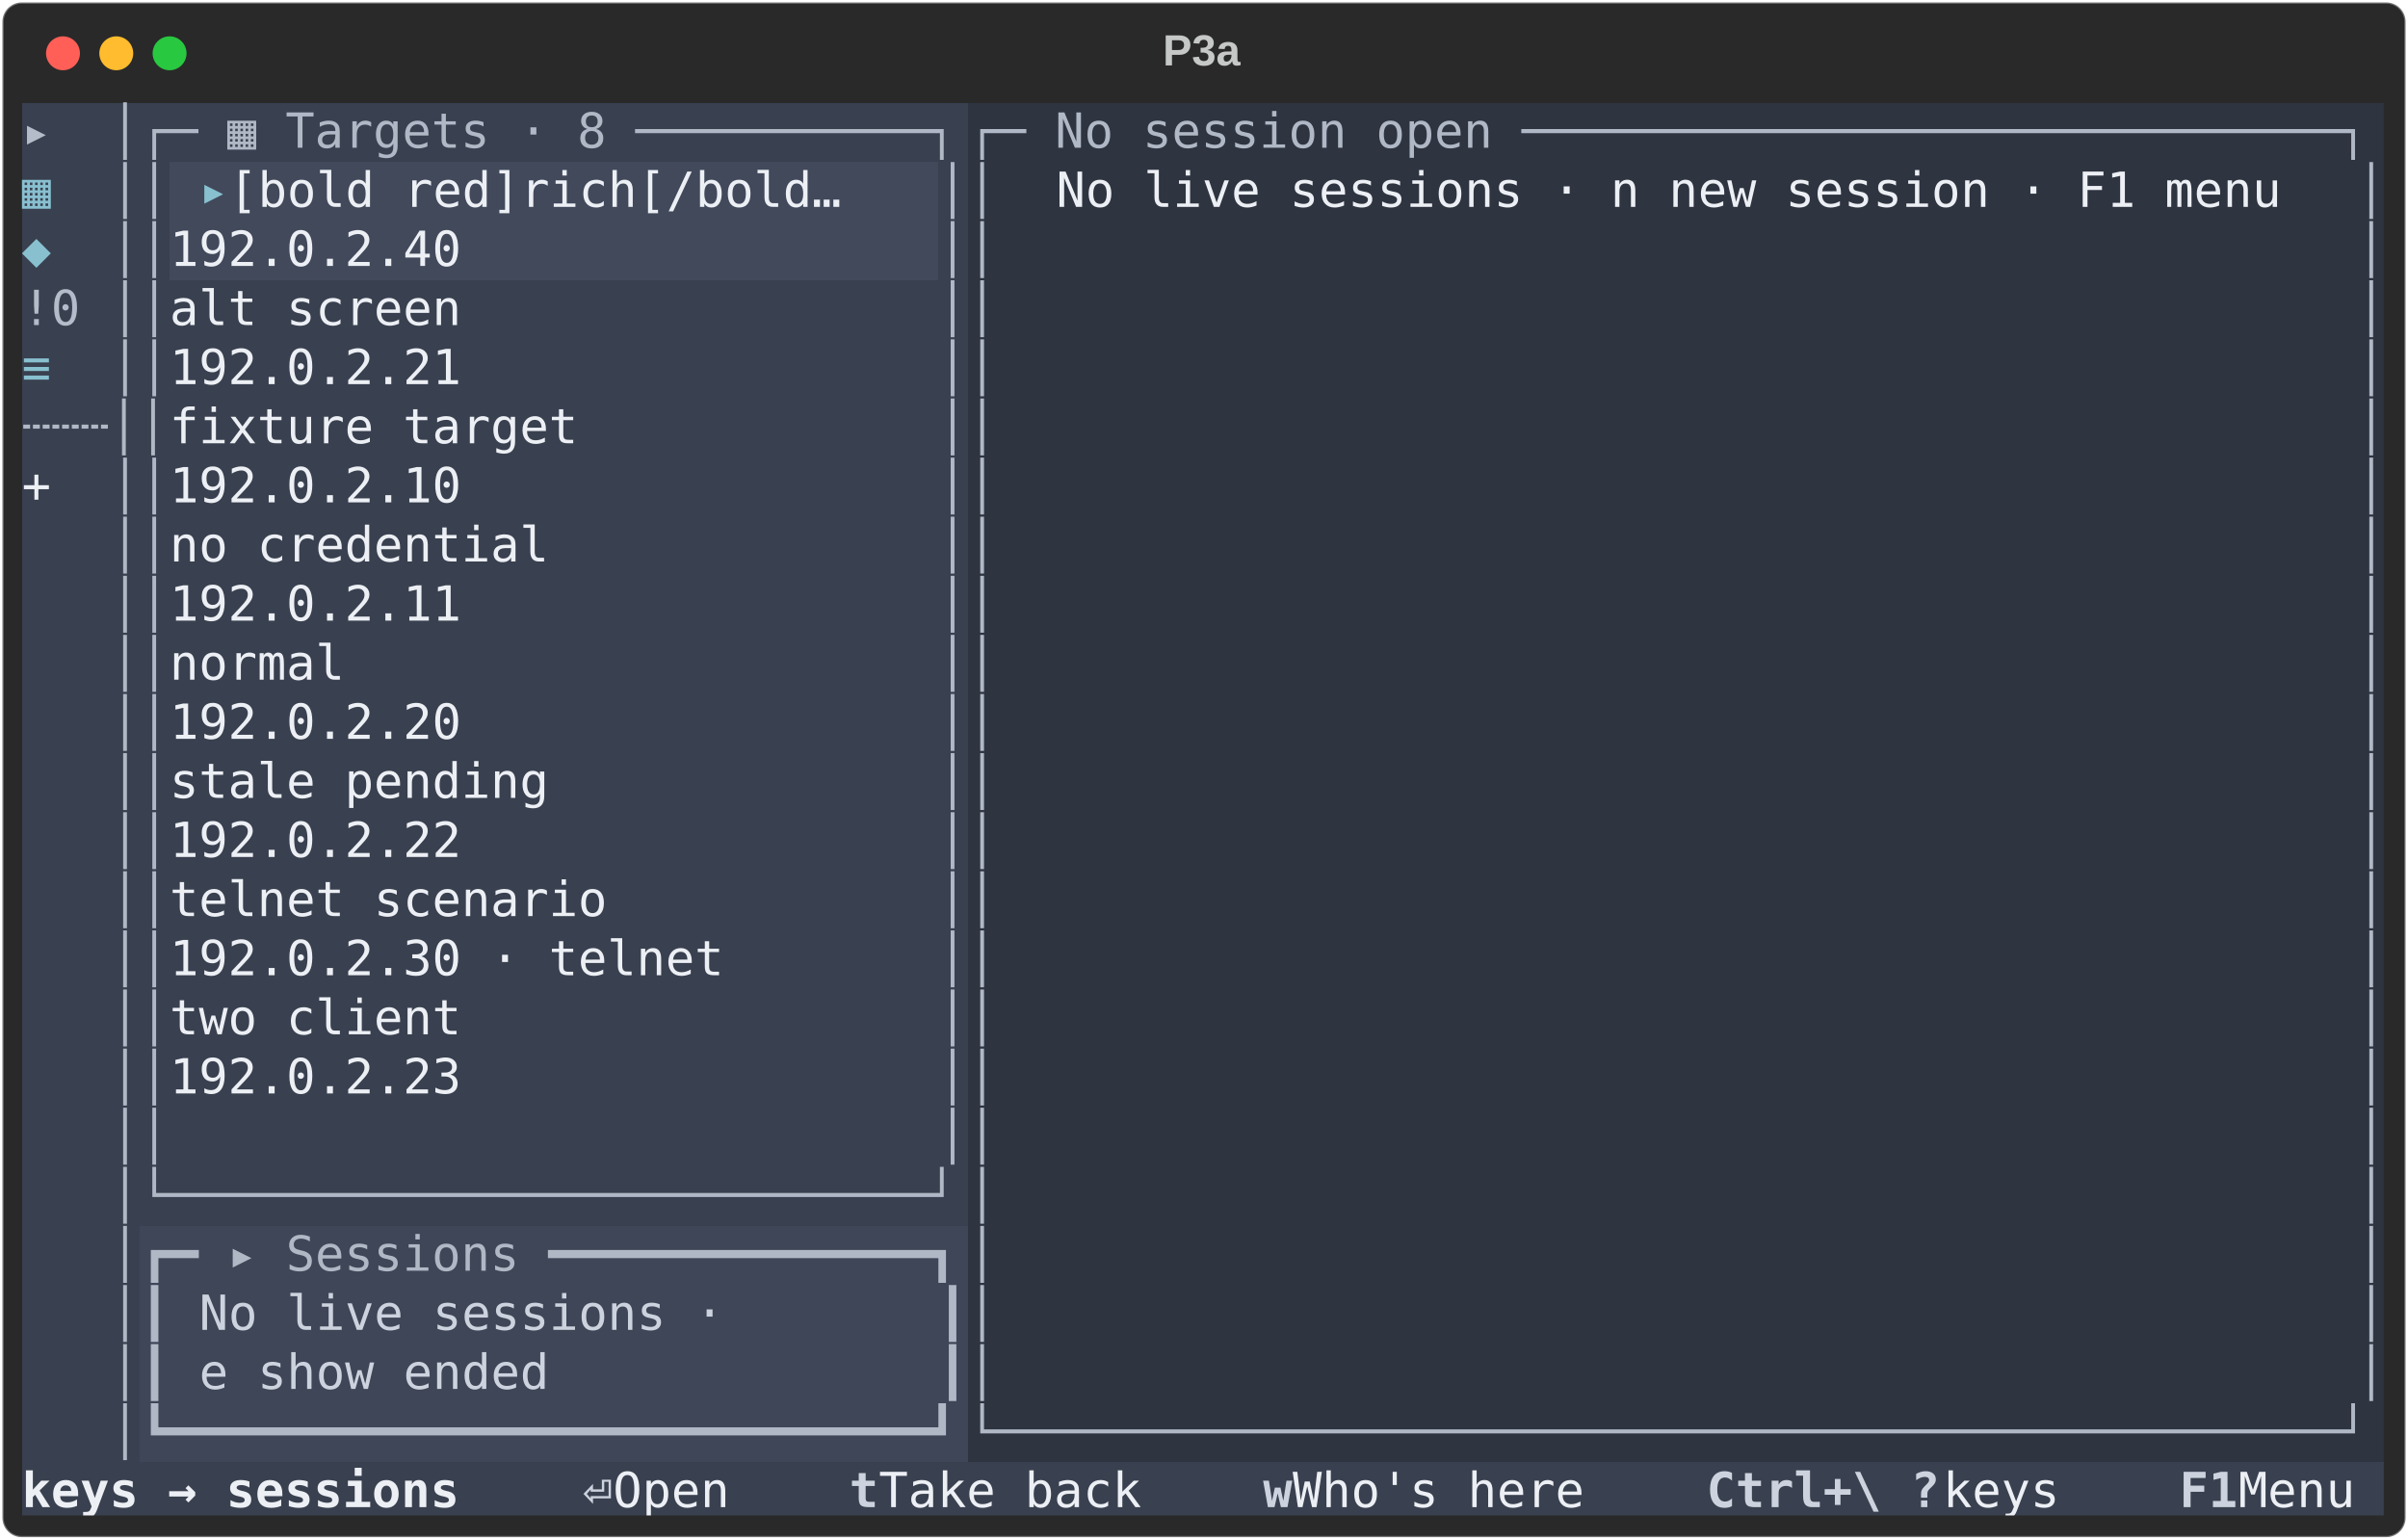
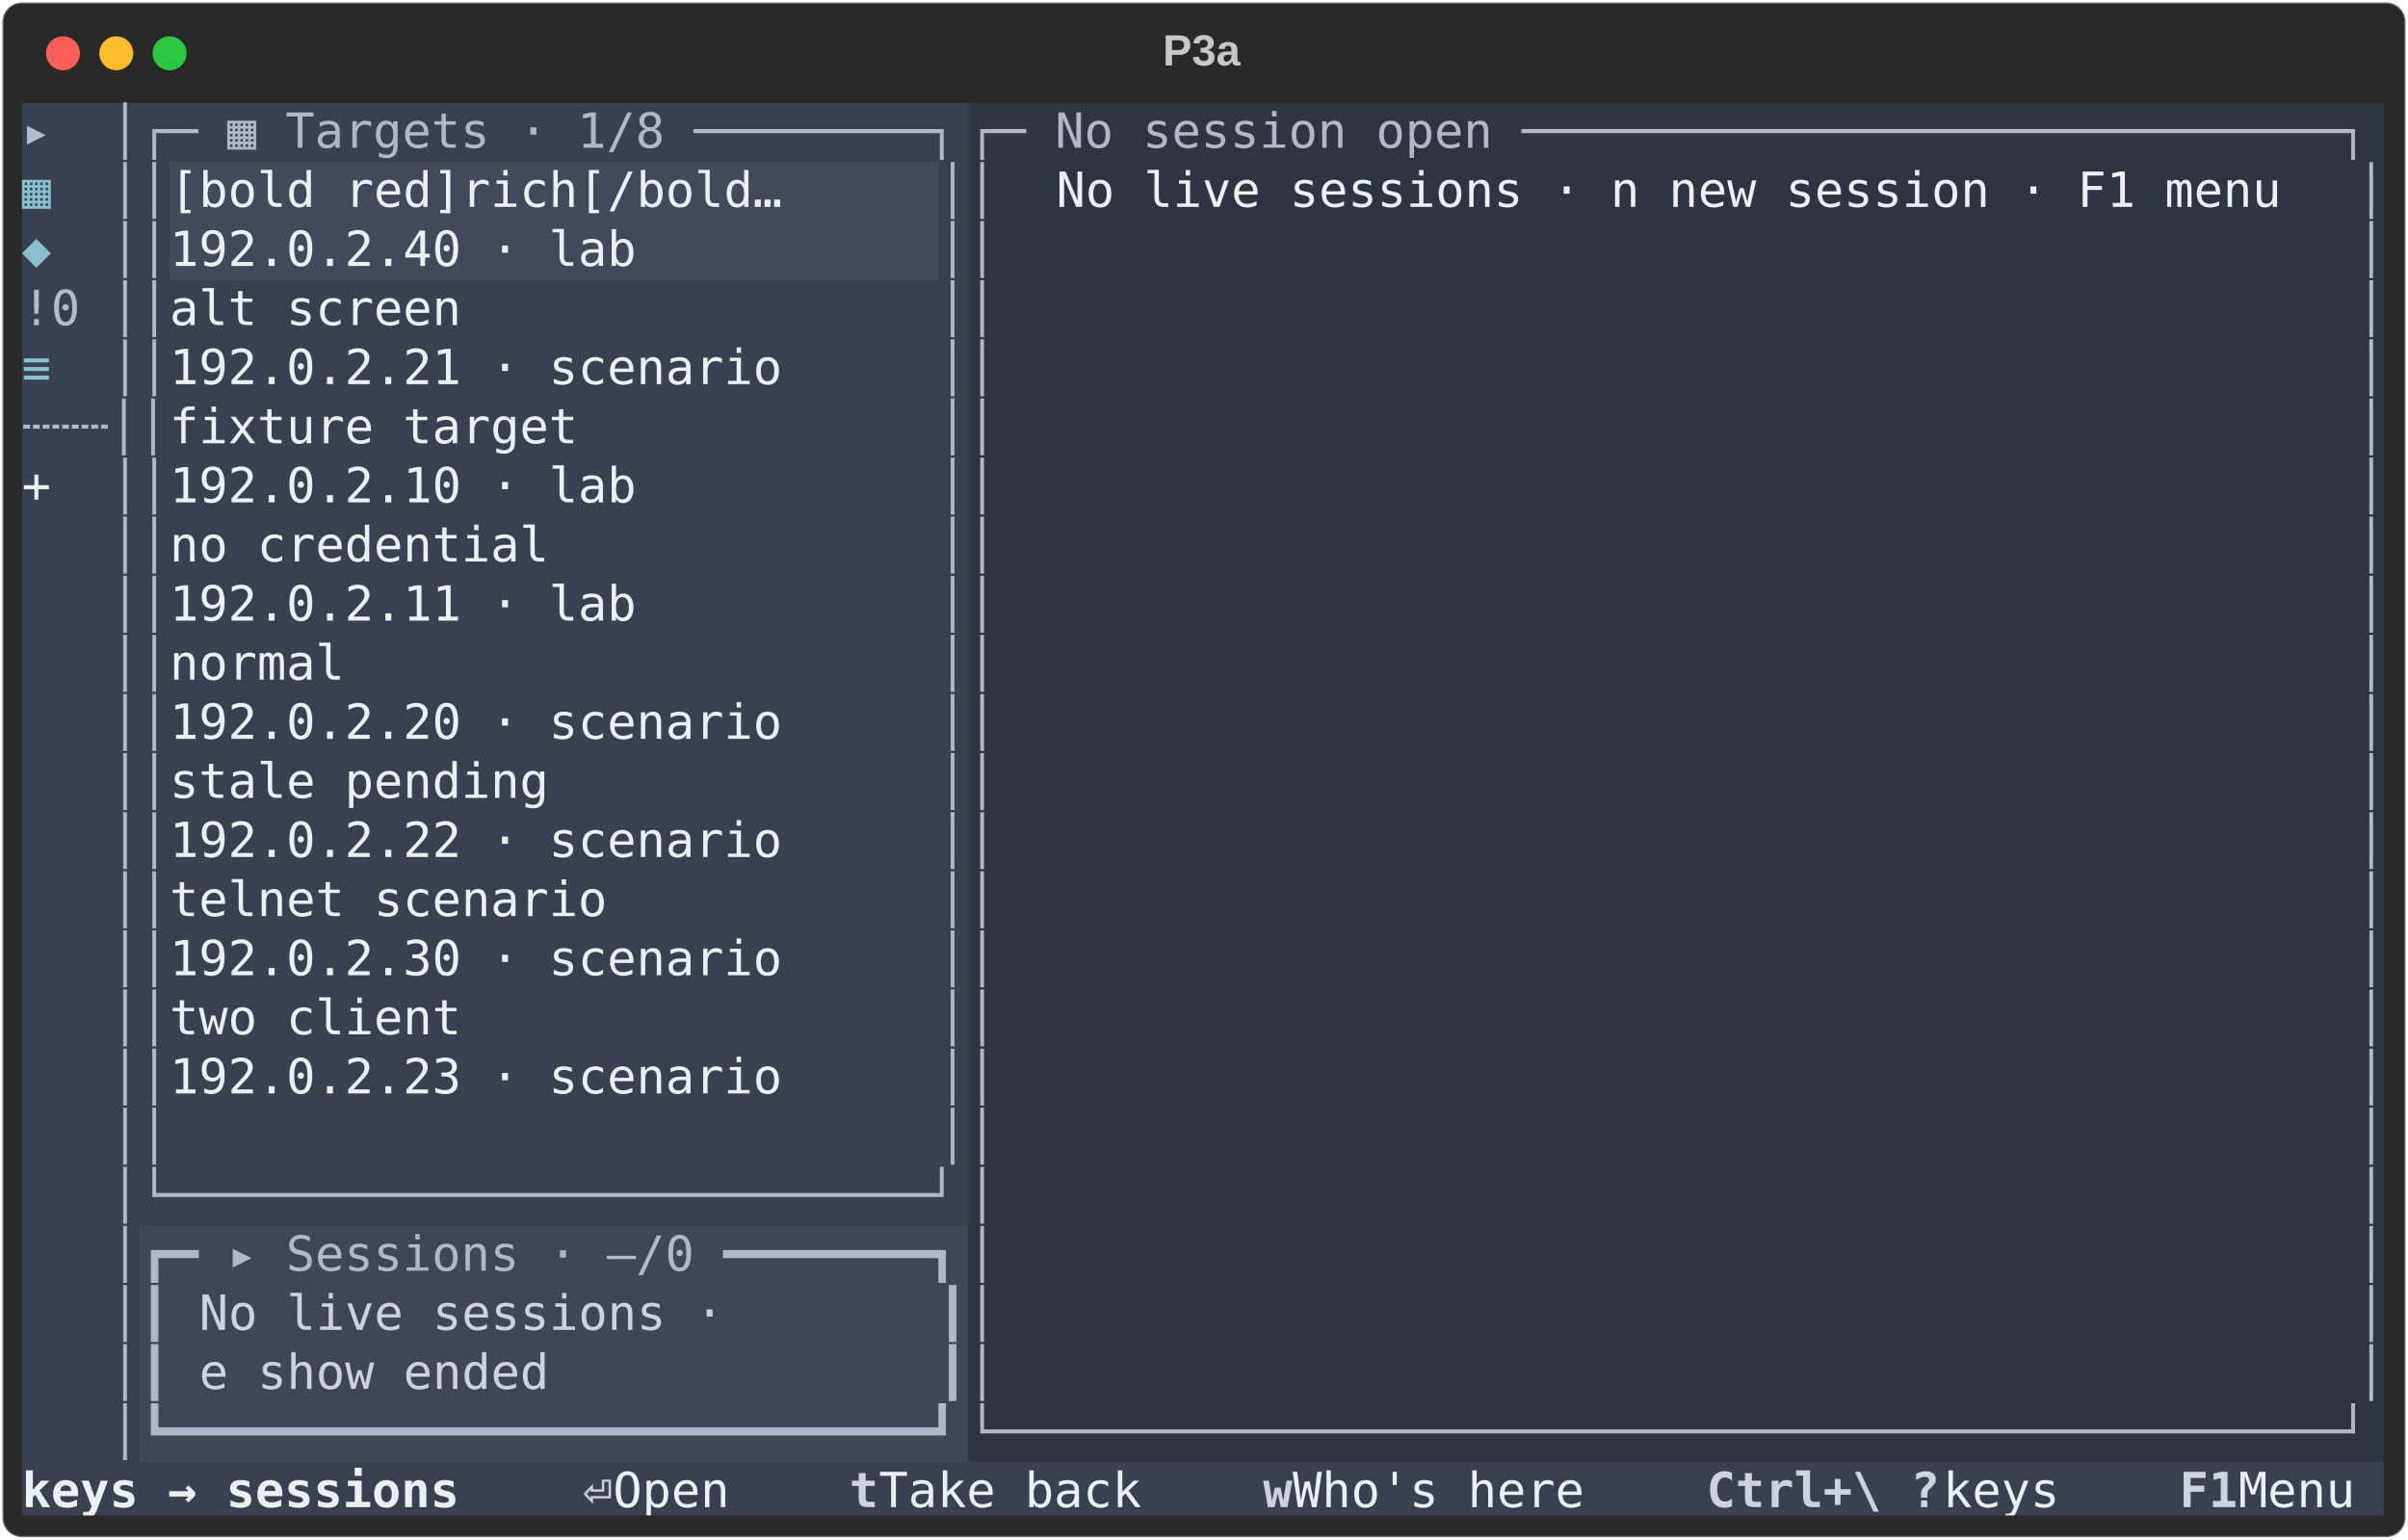
<svg xmlns="http://www.w3.org/2000/svg" class="rich-terminal" viewBox="0 0 994 635.6">
  <style>

    @font-face {
        font-family: "Fira Code";
        src: local("FiraCode-Regular"),
                url("https://cdnjs.cloudflare.com/ajax/libs/firacode/6.2.0/woff2/FiraCode-Regular.woff2") format("woff2"),
                url("https://cdnjs.cloudflare.com/ajax/libs/firacode/6.2.0/woff/FiraCode-Regular.woff") format("woff");
        font-style: normal;
        font-weight: 400;
    }
    @font-face {
        font-family: "Fira Code";
        src: local("FiraCode-Bold"),
                url("https://cdnjs.cloudflare.com/ajax/libs/firacode/6.2.0/woff2/FiraCode-Bold.woff2") format("woff2"),
                url("https://cdnjs.cloudflare.com/ajax/libs/firacode/6.2.0/woff/FiraCode-Bold.woff") format("woff");
        font-style: bold;
        font-weight: 700;
    }

    .terminal-p3a-matrix {
        font-family: Fira Code, monospace;
        font-size: 20px;
        line-height: 24.4px;
        font-variant-east-asian: full-width;
    }

    .terminal-p3a-title {
        font-size: 18px;
        font-weight: bold;
        font-family: arial;
    }

    .terminal-p3a-r1 { fill: #b4bcca }
.terminal-p3a-r2 { fill: #eceff4 }
.terminal-p3a-r3 { fill: #b0b8c6 }
.terminal-p3a-r4 { fill: #c5c8c6 }
.terminal-p3a-r5 { fill: #88c0d0 }
- .terminal-p3a-r6 { fill: #88c0d0;font-weight: bold }
- .terminal-p3a-r7 { fill: #cdd3de }
- .terminal-p3a-r8 { fill: #eceff4;font-weight: bold }
- .terminal-p3a-r9 { fill: #cdd3de;font-weight: bold }
+ .terminal-p3a-r6 { fill: #cdd3de }
+ .terminal-p3a-r7 { fill: #eceff4;font-weight: bold }
+ .terminal-p3a-r8 { fill: #cdd3de;font-weight: bold }
    </style>
  <defs>
    <clipPath id="terminal-p3a-clip-terminal">
      <rect x="0" y="0" width="975.0" height="584.6" />
    </clipPath>
    <clipPath id="terminal-p3a-line-0">
      <rect x="0" y="1.5" width="976" height="24.65" />
    </clipPath>
    <clipPath id="terminal-p3a-line-1">
      <rect x="0" y="25.9" width="976" height="24.65" />
    </clipPath>
    <clipPath id="terminal-p3a-line-2">
      <rect x="0" y="50.3" width="976" height="24.65" />
    </clipPath>
    <clipPath id="terminal-p3a-line-3">
      <rect x="0" y="74.7" width="976" height="24.65" />
    </clipPath>
    <clipPath id="terminal-p3a-line-4">
      <rect x="0" y="99.1" width="976" height="24.65" />
    </clipPath>
    <clipPath id="terminal-p3a-line-5">
      <rect x="0" y="123.5" width="976" height="24.65" />
    </clipPath>
    <clipPath id="terminal-p3a-line-6">
      <rect x="0" y="147.9" width="976" height="24.65" />
    </clipPath>
    <clipPath id="terminal-p3a-line-7">
      <rect x="0" y="172.3" width="976" height="24.65" />
    </clipPath>
    <clipPath id="terminal-p3a-line-8">
      <rect x="0" y="196.7" width="976" height="24.65" />
    </clipPath>
    <clipPath id="terminal-p3a-line-9">
      <rect x="0" y="221.1" width="976" height="24.65" />
    </clipPath>
    <clipPath id="terminal-p3a-line-10">
      <rect x="0" y="245.5" width="976" height="24.65" />
    </clipPath>
    <clipPath id="terminal-p3a-line-11">
      <rect x="0" y="269.9" width="976" height="24.65" />
    </clipPath>
    <clipPath id="terminal-p3a-line-12">
      <rect x="0" y="294.3" width="976" height="24.65" />
    </clipPath>
    <clipPath id="terminal-p3a-line-13">
      <rect x="0" y="318.7" width="976" height="24.65" />
    </clipPath>
    <clipPath id="terminal-p3a-line-14">
      <rect x="0" y="343.1" width="976" height="24.65" />
    </clipPath>
    <clipPath id="terminal-p3a-line-15">
      <rect x="0" y="367.5" width="976" height="24.65" />
    </clipPath>
    <clipPath id="terminal-p3a-line-16">
      <rect x="0" y="391.9" width="976" height="24.65" />
    </clipPath>
    <clipPath id="terminal-p3a-line-17">
      <rect x="0" y="416.3" width="976" height="24.65" />
    </clipPath>
    <clipPath id="terminal-p3a-line-18">
      <rect x="0" y="440.7" width="976" height="24.65" />
    </clipPath>
    <clipPath id="terminal-p3a-line-19">
      <rect x="0" y="465.1" width="976" height="24.65" />
    </clipPath>
    <clipPath id="terminal-p3a-line-20">
      <rect x="0" y="489.5" width="976" height="24.65" />
    </clipPath>
    <clipPath id="terminal-p3a-line-21">
      <rect x="0" y="513.9" width="976" height="24.65" />
    </clipPath>
    <clipPath id="terminal-p3a-line-22">
      <rect x="0" y="538.3" width="976" height="24.65" />
    </clipPath>
  </defs>
  <rect fill="#292929" stroke="rgba(255,255,255,0.35)" stroke-width="1" x="1" y="1" width="992" height="633.6" rx="8" />
  <text class="terminal-p3a-title" fill="#c5c8c6" text-anchor="middle" x="496" y="27">P3a</text>
  <g transform="translate(26,22)">
    <circle cx="0" cy="0" r="7" fill="#ff5f57" />
    <circle cx="22" cy="0" r="7" fill="#febc2e" />
    <circle cx="44" cy="0" r="7" fill="#28c840" />
  </g>
  <g transform="translate(9, 41)" clip-path="url(#terminal-p3a-clip-terminal)">
    <rect fill="#39404f" x="0" y="1.5" width="12.2" height="24.65" shape-rendering="crispEdges" />
    <rect fill="#39404f" x="12.2" y="1.5" width="24.4" height="24.65" shape-rendering="crispEdges" />
    <rect fill="#39404f" x="36.6" y="1.5" width="353.8" height="24.65" shape-rendering="crispEdges" />
    <rect fill="#2e3440" x="390.4" y="1.5" width="585.6" height="24.65" shape-rendering="crispEdges" />
    <rect fill="#39404f" x="0" y="25.9" width="12.2" height="24.65" shape-rendering="crispEdges" />
    <rect fill="#39404f" x="12.2" y="25.9" width="24.4" height="24.65" shape-rendering="crispEdges" />
    <rect fill="#39404f" x="36.6" y="25.9" width="24.4" height="24.65" shape-rendering="crispEdges" />
-     <rect fill="#41495b" x="61" y="25.9" width="12.2" height="24.65" shape-rendering="crispEdges" />
-     <rect fill="#41495b" x="73.2" y="25.9" width="12.2" height="24.65" shape-rendering="crispEdges" />
-     <rect fill="#41495b" x="85.4" y="25.9" width="292.8" height="24.65" shape-rendering="crispEdges" />
+     <rect fill="#41495b" x="61" y="25.9" width="317.2" height="24.65" shape-rendering="crispEdges" />
    <rect fill="#39404f" x="378.2" y="25.9" width="12.2" height="24.65" shape-rendering="crispEdges" />
    <rect fill="#2e3440" x="390.4" y="25.9" width="12.2" height="24.65" shape-rendering="crispEdges" />
    <rect fill="#2e3440" x="402.6" y="25.9" width="12.2" height="24.65" shape-rendering="crispEdges" />
    <rect fill="#2e3440" x="414.8" y="25.9" width="12.2" height="24.65" shape-rendering="crispEdges" />
    <rect fill="#2e3440" x="427" y="25.9" width="512.4" height="24.65" shape-rendering="crispEdges" />
    <rect fill="#2e3440" x="939.4" y="25.9" width="12.2" height="24.65" shape-rendering="crispEdges" />
    <rect fill="#2e3440" x="951.6" y="25.9" width="12.2" height="24.65" shape-rendering="crispEdges" />
    <rect fill="#2e3440" x="963.8" y="25.9" width="12.2" height="24.65" shape-rendering="crispEdges" />
    <rect fill="#39404f" x="0" y="50.3" width="12.2" height="24.65" shape-rendering="crispEdges" />
    <rect fill="#39404f" x="12.2" y="50.3" width="24.4" height="24.65" shape-rendering="crispEdges" />
    <rect fill="#39404f" x="36.6" y="50.3" width="24.4" height="24.65" shape-rendering="crispEdges" />
    <rect fill="#41495b" x="61" y="50.3" width="317.2" height="24.65" shape-rendering="crispEdges" />
    <rect fill="#39404f" x="378.2" y="50.3" width="12.2" height="24.65" shape-rendering="crispEdges" />
    <rect fill="#2e3440" x="390.4" y="50.3" width="12.2" height="24.65" shape-rendering="crispEdges" />
    <rect fill="#2e3440" x="402.6" y="50.3" width="561.2" height="24.65" shape-rendering="crispEdges" />
    <rect fill="#2e3440" x="963.8" y="50.3" width="12.2" height="24.65" shape-rendering="crispEdges" />
    <rect fill="#39404f" x="0" y="74.7" width="24.4" height="24.65" shape-rendering="crispEdges" />
    <rect fill="#39404f" x="24.4" y="74.7" width="12.2" height="24.65" shape-rendering="crispEdges" />
    <rect fill="#39404f" x="36.6" y="74.7" width="24.4" height="24.65" shape-rendering="crispEdges" />
    <rect fill="#39404f" x="61" y="74.7" width="317.2" height="24.65" shape-rendering="crispEdges" />
    <rect fill="#39404f" x="378.2" y="74.7" width="12.2" height="24.65" shape-rendering="crispEdges" />
    <rect fill="#2e3440" x="390.4" y="74.7" width="12.2" height="24.65" shape-rendering="crispEdges" />
    <rect fill="#2e3440" x="402.6" y="74.7" width="561.2" height="24.65" shape-rendering="crispEdges" />
    <rect fill="#2e3440" x="963.8" y="74.7" width="12.2" height="24.65" shape-rendering="crispEdges" />
    <rect fill="#39404f" x="0" y="99.1" width="12.2" height="24.65" shape-rendering="crispEdges" />
    <rect fill="#39404f" x="12.2" y="99.1" width="24.4" height="24.65" shape-rendering="crispEdges" />
    <rect fill="#39404f" x="36.6" y="99.1" width="24.4" height="24.65" shape-rendering="crispEdges" />
    <rect fill="#39404f" x="61" y="99.1" width="317.2" height="24.65" shape-rendering="crispEdges" />
    <rect fill="#39404f" x="378.2" y="99.1" width="12.2" height="24.65" shape-rendering="crispEdges" />
    <rect fill="#2e3440" x="390.4" y="99.1" width="12.2" height="24.65" shape-rendering="crispEdges" />
    <rect fill="#2e3440" x="402.6" y="99.1" width="561.2" height="24.65" shape-rendering="crispEdges" />
    <rect fill="#2e3440" x="963.8" y="99.1" width="12.2" height="24.65" shape-rendering="crispEdges" />
    <rect fill="#39404f" x="0" y="123.5" width="61" height="24.65" shape-rendering="crispEdges" />
    <rect fill="#39404f" x="61" y="123.5" width="317.2" height="24.65" shape-rendering="crispEdges" />
    <rect fill="#39404f" x="378.2" y="123.5" width="12.2" height="24.65" shape-rendering="crispEdges" />
    <rect fill="#2e3440" x="390.4" y="123.5" width="12.2" height="24.65" shape-rendering="crispEdges" />
    <rect fill="#2e3440" x="402.6" y="123.5" width="561.2" height="24.65" shape-rendering="crispEdges" />
    <rect fill="#2e3440" x="963.8" y="123.5" width="12.2" height="24.65" shape-rendering="crispEdges" />
    <rect fill="#39404f" x="0" y="147.9" width="36.6" height="24.65" shape-rendering="crispEdges" />
    <rect fill="#39404f" x="36.6" y="147.9" width="24.4" height="24.65" shape-rendering="crispEdges" />
    <rect fill="#39404f" x="61" y="147.9" width="317.2" height="24.65" shape-rendering="crispEdges" />
    <rect fill="#39404f" x="378.2" y="147.9" width="12.2" height="24.65" shape-rendering="crispEdges" />
    <rect fill="#2e3440" x="390.4" y="147.9" width="12.2" height="24.65" shape-rendering="crispEdges" />
    <rect fill="#2e3440" x="402.6" y="147.9" width="561.2" height="24.65" shape-rendering="crispEdges" />
    <rect fill="#2e3440" x="963.8" y="147.9" width="12.2" height="24.65" shape-rendering="crispEdges" />
    <rect fill="#39404f" x="0" y="172.3" width="36.6" height="24.65" shape-rendering="crispEdges" />
    <rect fill="#39404f" x="36.6" y="172.3" width="24.4" height="24.65" shape-rendering="crispEdges" />
    <rect fill="#39404f" x="61" y="172.3" width="317.2" height="24.65" shape-rendering="crispEdges" />
    <rect fill="#39404f" x="378.2" y="172.3" width="12.2" height="24.65" shape-rendering="crispEdges" />
    <rect fill="#2e3440" x="390.4" y="172.3" width="12.2" height="24.65" shape-rendering="crispEdges" />
    <rect fill="#2e3440" x="402.6" y="172.3" width="561.2" height="24.65" shape-rendering="crispEdges" />
    <rect fill="#2e3440" x="963.8" y="172.3" width="12.2" height="24.65" shape-rendering="crispEdges" />
    <rect fill="#39404f" x="0" y="196.7" width="36.6" height="24.65" shape-rendering="crispEdges" />
    <rect fill="#39404f" x="36.6" y="196.7" width="24.4" height="24.65" shape-rendering="crispEdges" />
    <rect fill="#39404f" x="61" y="196.7" width="317.2" height="24.65" shape-rendering="crispEdges" />
    <rect fill="#39404f" x="378.2" y="196.7" width="12.2" height="24.65" shape-rendering="crispEdges" />
    <rect fill="#2e3440" x="390.4" y="196.7" width="12.2" height="24.65" shape-rendering="crispEdges" />
    <rect fill="#2e3440" x="402.6" y="196.7" width="561.2" height="24.65" shape-rendering="crispEdges" />
    <rect fill="#2e3440" x="963.8" y="196.7" width="12.2" height="24.65" shape-rendering="crispEdges" />
    <rect fill="#39404f" x="0" y="221.1" width="36.6" height="24.65" shape-rendering="crispEdges" />
    <rect fill="#39404f" x="36.6" y="221.1" width="24.4" height="24.65" shape-rendering="crispEdges" />
    <rect fill="#39404f" x="61" y="221.1" width="317.2" height="24.65" shape-rendering="crispEdges" />
    <rect fill="#39404f" x="378.2" y="221.1" width="12.2" height="24.65" shape-rendering="crispEdges" />
    <rect fill="#2e3440" x="390.4" y="221.1" width="12.2" height="24.65" shape-rendering="crispEdges" />
    <rect fill="#2e3440" x="402.6" y="221.1" width="561.2" height="24.65" shape-rendering="crispEdges" />
    <rect fill="#2e3440" x="963.8" y="221.1" width="12.2" height="24.65" shape-rendering="crispEdges" />
    <rect fill="#39404f" x="0" y="245.5" width="36.6" height="24.65" shape-rendering="crispEdges" />
    <rect fill="#39404f" x="36.6" y="245.5" width="24.4" height="24.65" shape-rendering="crispEdges" />
    <rect fill="#39404f" x="61" y="245.5" width="317.2" height="24.65" shape-rendering="crispEdges" />
    <rect fill="#39404f" x="378.2" y="245.5" width="12.2" height="24.65" shape-rendering="crispEdges" />
    <rect fill="#2e3440" x="390.4" y="245.5" width="12.2" height="24.65" shape-rendering="crispEdges" />
    <rect fill="#2e3440" x="402.6" y="245.5" width="561.2" height="24.65" shape-rendering="crispEdges" />
    <rect fill="#2e3440" x="963.8" y="245.5" width="12.2" height="24.65" shape-rendering="crispEdges" />
    <rect fill="#39404f" x="0" y="269.9" width="36.6" height="24.65" shape-rendering="crispEdges" />
    <rect fill="#39404f" x="36.6" y="269.9" width="24.4" height="24.65" shape-rendering="crispEdges" />
    <rect fill="#39404f" x="61" y="269.9" width="317.2" height="24.65" shape-rendering="crispEdges" />
    <rect fill="#39404f" x="378.2" y="269.9" width="12.2" height="24.65" shape-rendering="crispEdges" />
    <rect fill="#2e3440" x="390.4" y="269.9" width="12.2" height="24.65" shape-rendering="crispEdges" />
    <rect fill="#2e3440" x="402.6" y="269.9" width="561.2" height="24.65" shape-rendering="crispEdges" />
    <rect fill="#2e3440" x="963.8" y="269.9" width="12.2" height="24.65" shape-rendering="crispEdges" />
    <rect fill="#39404f" x="0" y="294.3" width="36.6" height="24.65" shape-rendering="crispEdges" />
    <rect fill="#39404f" x="36.6" y="294.3" width="24.4" height="24.65" shape-rendering="crispEdges" />
    <rect fill="#39404f" x="61" y="294.3" width="317.2" height="24.65" shape-rendering="crispEdges" />
    <rect fill="#39404f" x="378.2" y="294.3" width="12.2" height="24.65" shape-rendering="crispEdges" />
    <rect fill="#2e3440" x="390.4" y="294.3" width="12.2" height="24.65" shape-rendering="crispEdges" />
    <rect fill="#2e3440" x="402.6" y="294.3" width="561.2" height="24.65" shape-rendering="crispEdges" />
    <rect fill="#2e3440" x="963.8" y="294.3" width="12.2" height="24.65" shape-rendering="crispEdges" />
    <rect fill="#39404f" x="0" y="318.7" width="36.6" height="24.65" shape-rendering="crispEdges" />
    <rect fill="#39404f" x="36.6" y="318.7" width="24.4" height="24.65" shape-rendering="crispEdges" />
    <rect fill="#39404f" x="61" y="318.7" width="317.2" height="24.65" shape-rendering="crispEdges" />
    <rect fill="#39404f" x="378.2" y="318.7" width="12.2" height="24.65" shape-rendering="crispEdges" />
    <rect fill="#2e3440" x="390.4" y="318.7" width="12.2" height="24.65" shape-rendering="crispEdges" />
    <rect fill="#2e3440" x="402.6" y="318.7" width="561.2" height="24.65" shape-rendering="crispEdges" />
    <rect fill="#2e3440" x="963.8" y="318.7" width="12.2" height="24.65" shape-rendering="crispEdges" />
    <rect fill="#39404f" x="0" y="343.1" width="36.6" height="24.65" shape-rendering="crispEdges" />
    <rect fill="#39404f" x="36.6" y="343.1" width="24.4" height="24.65" shape-rendering="crispEdges" />
    <rect fill="#39404f" x="61" y="343.1" width="317.2" height="24.65" shape-rendering="crispEdges" />
    <rect fill="#39404f" x="378.2" y="343.1" width="12.2" height="24.65" shape-rendering="crispEdges" />
    <rect fill="#2e3440" x="390.4" y="343.1" width="12.2" height="24.65" shape-rendering="crispEdges" />
    <rect fill="#2e3440" x="402.6" y="343.1" width="561.2" height="24.65" shape-rendering="crispEdges" />
    <rect fill="#2e3440" x="963.8" y="343.1" width="12.2" height="24.65" shape-rendering="crispEdges" />
    <rect fill="#39404f" x="0" y="367.5" width="36.6" height="24.65" shape-rendering="crispEdges" />
    <rect fill="#39404f" x="36.6" y="367.5" width="24.4" height="24.65" shape-rendering="crispEdges" />
    <rect fill="#39404f" x="61" y="367.5" width="317.2" height="24.65" shape-rendering="crispEdges" />
    <rect fill="#39404f" x="378.2" y="367.5" width="12.2" height="24.65" shape-rendering="crispEdges" />
    <rect fill="#2e3440" x="390.4" y="367.5" width="12.2" height="24.65" shape-rendering="crispEdges" />
    <rect fill="#2e3440" x="402.6" y="367.5" width="561.2" height="24.65" shape-rendering="crispEdges" />
    <rect fill="#2e3440" x="963.8" y="367.5" width="12.2" height="24.65" shape-rendering="crispEdges" />
    <rect fill="#39404f" x="0" y="391.9" width="36.6" height="24.65" shape-rendering="crispEdges" />
    <rect fill="#39404f" x="36.6" y="391.9" width="24.4" height="24.65" shape-rendering="crispEdges" />
    <rect fill="#39404f" x="61" y="391.9" width="317.2" height="24.65" shape-rendering="crispEdges" />
    <rect fill="#39404f" x="378.2" y="391.9" width="12.2" height="24.65" shape-rendering="crispEdges" />
    <rect fill="#2e3440" x="390.4" y="391.9" width="12.2" height="24.65" shape-rendering="crispEdges" />
    <rect fill="#2e3440" x="402.6" y="391.9" width="561.2" height="24.65" shape-rendering="crispEdges" />
    <rect fill="#2e3440" x="963.8" y="391.9" width="12.2" height="24.65" shape-rendering="crispEdges" />
    <rect fill="#39404f" x="0" y="416.3" width="36.6" height="24.65" shape-rendering="crispEdges" />
    <rect fill="#39404f" x="36.6" y="416.3" width="24.4" height="24.65" shape-rendering="crispEdges" />
    <rect fill="#39404f" x="61" y="416.3" width="317.2" height="24.65" shape-rendering="crispEdges" />
    <rect fill="#39404f" x="378.2" y="416.3" width="12.2" height="24.65" shape-rendering="crispEdges" />
    <rect fill="#2e3440" x="390.4" y="416.3" width="12.2" height="24.65" shape-rendering="crispEdges" />
    <rect fill="#2e3440" x="402.6" y="416.3" width="561.2" height="24.65" shape-rendering="crispEdges" />
    <rect fill="#2e3440" x="963.8" y="416.3" width="12.2" height="24.65" shape-rendering="crispEdges" />
    <rect fill="#39404f" x="0" y="440.7" width="36.6" height="24.65" shape-rendering="crispEdges" />
    <rect fill="#39404f" x="36.6" y="440.7" width="353.8" height="24.65" shape-rendering="crispEdges" />
    <rect fill="#2e3440" x="390.4" y="440.7" width="12.2" height="24.65" shape-rendering="crispEdges" />
    <rect fill="#2e3440" x="402.6" y="440.7" width="561.2" height="24.65" shape-rendering="crispEdges" />
    <rect fill="#2e3440" x="963.8" y="440.7" width="12.2" height="24.65" shape-rendering="crispEdges" />
    <rect fill="#39404f" x="0" y="465.1" width="36.6" height="24.65" shape-rendering="crispEdges" />
    <rect fill="#39404f" x="36.6" y="465.1" width="12.2" height="24.65" shape-rendering="crispEdges" />
    <rect fill="#3f4657" x="48.8" y="465.1" width="341.6" height="24.65" shape-rendering="crispEdges" />
    <rect fill="#2e3440" x="390.4" y="465.1" width="12.2" height="24.65" shape-rendering="crispEdges" />
    <rect fill="#2e3440" x="402.6" y="465.1" width="561.2" height="24.65" shape-rendering="crispEdges" />
    <rect fill="#2e3440" x="963.8" y="465.1" width="12.2" height="24.65" shape-rendering="crispEdges" />
    <rect fill="#39404f" x="0" y="489.5" width="36.6" height="24.65" shape-rendering="crispEdges" />
    <rect fill="#39404f" x="36.6" y="489.5" width="12.2" height="24.65" shape-rendering="crispEdges" />
    <rect fill="#3f4657" x="48.8" y="489.5" width="12.2" height="24.65" shape-rendering="crispEdges" />
    <rect fill="#3f4657" x="61" y="489.5" width="12.2" height="24.65" shape-rendering="crispEdges" />
    <rect fill="#3f4657" x="73.2" y="489.5" width="292.8" height="24.65" shape-rendering="crispEdges" />
    <rect fill="#3f4657" x="366" y="489.5" width="12.2" height="24.65" shape-rendering="crispEdges" />
    <rect fill="#3f4657" x="378.2" y="489.5" width="12.2" height="24.65" shape-rendering="crispEdges" />
    <rect fill="#2e3440" x="390.4" y="489.5" width="12.2" height="24.65" shape-rendering="crispEdges" />
    <rect fill="#2e3440" x="402.6" y="489.5" width="561.2" height="24.65" shape-rendering="crispEdges" />
    <rect fill="#2e3440" x="963.8" y="489.5" width="12.2" height="24.65" shape-rendering="crispEdges" />
    <rect fill="#39404f" x="0" y="513.9" width="36.6" height="24.65" shape-rendering="crispEdges" />
    <rect fill="#39404f" x="36.6" y="513.9" width="12.2" height="24.65" shape-rendering="crispEdges" />
    <rect fill="#3f4657" x="48.8" y="513.9" width="12.2" height="24.65" shape-rendering="crispEdges" />
    <rect fill="#3f4657" x="61" y="513.9" width="12.2" height="24.65" shape-rendering="crispEdges" />
    <rect fill="#3f4657" x="73.2" y="513.9" width="292.8" height="24.65" shape-rendering="crispEdges" />
    <rect fill="#3f4657" x="366" y="513.9" width="12.2" height="24.65" shape-rendering="crispEdges" />
    <rect fill="#3f4657" x="378.2" y="513.9" width="12.2" height="24.65" shape-rendering="crispEdges" />
    <rect fill="#2e3440" x="390.4" y="513.9" width="12.2" height="24.65" shape-rendering="crispEdges" />
    <rect fill="#2e3440" x="402.6" y="513.9" width="561.2" height="24.65" shape-rendering="crispEdges" />
    <rect fill="#2e3440" x="963.8" y="513.9" width="12.2" height="24.65" shape-rendering="crispEdges" />
    <rect fill="#39404f" x="0" y="538.3" width="36.6" height="24.65" shape-rendering="crispEdges" />
    <rect fill="#39404f" x="36.6" y="538.3" width="12.2" height="24.65" shape-rendering="crispEdges" />
    <rect fill="#3f4657" x="48.8" y="538.3" width="341.6" height="24.65" shape-rendering="crispEdges" />
    <rect fill="#2e3440" x="390.4" y="538.3" width="585.6" height="24.65" shape-rendering="crispEdges" />
    <rect fill="#39404f" x="0" y="562.7" width="183" height="24.65" shape-rendering="crispEdges" />
    <rect fill="#39404f" x="183" y="562.7" width="48.8" height="24.65" shape-rendering="crispEdges" />
    <rect fill="#39404f" x="231.8" y="562.7" width="12.2" height="24.65" shape-rendering="crispEdges" />
    <rect fill="#39404f" x="244" y="562.7" width="97.6" height="24.65" shape-rendering="crispEdges" />
    <rect fill="#39404f" x="341.6" y="562.7" width="12.2" height="24.65" shape-rendering="crispEdges" />
    <rect fill="#39404f" x="353.8" y="562.7" width="158.6" height="24.65" shape-rendering="crispEdges" />
    <rect fill="#39404f" x="512.4" y="562.7" width="12.2" height="24.65" shape-rendering="crispEdges" />
    <rect fill="#39404f" x="524.6" y="562.7" width="170.8" height="24.65" shape-rendering="crispEdges" />
    <rect fill="#39404f" x="695.4" y="562.7" width="97.6" height="24.65" shape-rendering="crispEdges" />
    <rect fill="#39404f" x="793" y="562.7" width="97.6" height="24.65" shape-rendering="crispEdges" />
    <rect fill="#39404f" x="890.6" y="562.7" width="24.4" height="24.65" shape-rendering="crispEdges" />
    <rect fill="#39404f" x="915" y="562.7" width="61" height="24.65" shape-rendering="crispEdges" />
    <g class="terminal-p3a-matrix">
      <text class="terminal-p3a-r1" x="0" y="20" textLength="12.2" clip-path="url(#terminal-p3a-line-0)">▸</text>
-       <text class="terminal-p3a-r3" x="36.6" y="20" textLength="353.8" clip-path="url(#terminal-p3a-line-0)">│┌─ ▦ Targets · 8 ──────────┐</text>
+       <text class="terminal-p3a-r3" x="36.6" y="20" textLength="353.8" clip-path="url(#terminal-p3a-line-0)">│┌─ ▦ Targets · 1/8 ────────┐</text>
      <text class="terminal-p3a-r3" x="390.4" y="20" textLength="585.6" clip-path="url(#terminal-p3a-line-0)">┌─ No session open ────────────────────────────┐</text>
      <text class="terminal-p3a-r4" x="976" y="20" textLength="12.2" clip-path="url(#terminal-p3a-line-0)">
</text>
      <text class="terminal-p3a-r5" x="0" y="44.4" textLength="12.2" clip-path="url(#terminal-p3a-line-1)">▦</text>
      <text class="terminal-p3a-r3" x="36.6" y="44.4" textLength="24.4" clip-path="url(#terminal-p3a-line-1)">││</text>
-       <text class="terminal-p3a-r6" x="73.2" y="44.4" textLength="12.2" clip-path="url(#terminal-p3a-line-1)">▸</text>
-       <text class="terminal-p3a-r2" x="85.4" y="44.4" textLength="292.8" clip-path="url(#terminal-p3a-line-1)">[bold red]rich[/bold…   </text>
+       <text class="terminal-p3a-r2" x="61" y="44.4" textLength="317.2" clip-path="url(#terminal-p3a-line-1)">  [bold red]rich[/bold…   </text>
      <text class="terminal-p3a-r3" x="378.2" y="44.4" textLength="12.2" clip-path="url(#terminal-p3a-line-1)">│</text>
      <text class="terminal-p3a-r3" x="390.4" y="44.4" textLength="12.2" clip-path="url(#terminal-p3a-line-1)">│</text>
      <text class="terminal-p3a-r2" x="427" y="44.4" textLength="512.4" clip-path="url(#terminal-p3a-line-1)">No live sessions · n new session · F1 menu</text>
      <text class="terminal-p3a-r3" x="963.8" y="44.4" textLength="12.2" clip-path="url(#terminal-p3a-line-1)">│</text>
      <text class="terminal-p3a-r4" x="976" y="44.4" textLength="12.2" clip-path="url(#terminal-p3a-line-1)">
</text>
      <text class="terminal-p3a-r5" x="0" y="68.8" textLength="12.2" clip-path="url(#terminal-p3a-line-2)">◆</text>
      <text class="terminal-p3a-r3" x="36.6" y="68.8" textLength="24.4" clip-path="url(#terminal-p3a-line-2)">││</text>
-       <text class="terminal-p3a-r2" x="61" y="68.8" textLength="317.2" clip-path="url(#terminal-p3a-line-2)">  192.0.2.40              </text>
+       <text class="terminal-p3a-r2" x="61" y="68.8" textLength="317.2" clip-path="url(#terminal-p3a-line-2)">  192.0.2.40 · lab        </text>
      <text class="terminal-p3a-r3" x="378.2" y="68.8" textLength="12.2" clip-path="url(#terminal-p3a-line-2)">│</text>
      <text class="terminal-p3a-r3" x="390.4" y="68.8" textLength="12.2" clip-path="url(#terminal-p3a-line-2)">│</text>
      <text class="terminal-p3a-r3" x="963.8" y="68.8" textLength="12.2" clip-path="url(#terminal-p3a-line-2)">│</text>
      <text class="terminal-p3a-r4" x="976" y="68.8" textLength="12.2" clip-path="url(#terminal-p3a-line-2)">
</text>
      <text class="terminal-p3a-r1" x="0" y="93.2" textLength="24.4" clip-path="url(#terminal-p3a-line-3)">!0</text>
      <text class="terminal-p3a-r3" x="36.6" y="93.2" textLength="24.4" clip-path="url(#terminal-p3a-line-3)">││</text>
      <text class="terminal-p3a-r2" x="61" y="93.2" textLength="317.2" clip-path="url(#terminal-p3a-line-3)">  alt screen              </text>
      <text class="terminal-p3a-r3" x="378.2" y="93.2" textLength="12.2" clip-path="url(#terminal-p3a-line-3)">│</text>
      <text class="terminal-p3a-r3" x="390.4" y="93.2" textLength="12.2" clip-path="url(#terminal-p3a-line-3)">│</text>
      <text class="terminal-p3a-r3" x="963.8" y="93.2" textLength="12.2" clip-path="url(#terminal-p3a-line-3)">│</text>
      <text class="terminal-p3a-r4" x="976" y="93.2" textLength="12.2" clip-path="url(#terminal-p3a-line-3)">
</text>
      <text class="terminal-p3a-r5" x="0" y="117.6" textLength="12.2" clip-path="url(#terminal-p3a-line-4)">≡</text>
      <text class="terminal-p3a-r3" x="36.6" y="117.6" textLength="24.4" clip-path="url(#terminal-p3a-line-4)">││</text>
-       <text class="terminal-p3a-r2" x="61" y="117.6" textLength="317.2" clip-path="url(#terminal-p3a-line-4)">  192.0.2.21              </text>
+       <text class="terminal-p3a-r2" x="61" y="117.6" textLength="317.2" clip-path="url(#terminal-p3a-line-4)">  192.0.2.21 · scenario   </text>
      <text class="terminal-p3a-r3" x="378.2" y="117.6" textLength="12.2" clip-path="url(#terminal-p3a-line-4)">│</text>
      <text class="terminal-p3a-r3" x="390.4" y="117.6" textLength="12.2" clip-path="url(#terminal-p3a-line-4)">│</text>
      <text class="terminal-p3a-r3" x="963.8" y="117.6" textLength="12.2" clip-path="url(#terminal-p3a-line-4)">│</text>
      <text class="terminal-p3a-r4" x="976" y="117.6" textLength="12.2" clip-path="url(#terminal-p3a-line-4)">
</text>
      <text class="terminal-p3a-r3" x="0" y="142" textLength="61" clip-path="url(#terminal-p3a-line-5)">┄┄┄││</text>
      <text class="terminal-p3a-r2" x="61" y="142" textLength="317.2" clip-path="url(#terminal-p3a-line-5)">  fixture target          </text>
      <text class="terminal-p3a-r3" x="378.2" y="142" textLength="12.2" clip-path="url(#terminal-p3a-line-5)">│</text>
      <text class="terminal-p3a-r3" x="390.4" y="142" textLength="12.2" clip-path="url(#terminal-p3a-line-5)">│</text>
      <text class="terminal-p3a-r3" x="963.8" y="142" textLength="12.2" clip-path="url(#terminal-p3a-line-5)">│</text>
      <text class="terminal-p3a-r4" x="976" y="142" textLength="12.2" clip-path="url(#terminal-p3a-line-5)">
</text>
      <text class="terminal-p3a-r2" x="0" y="166.4" textLength="36.6" clip-path="url(#terminal-p3a-line-6)">+  </text>
      <text class="terminal-p3a-r3" x="36.6" y="166.4" textLength="24.4" clip-path="url(#terminal-p3a-line-6)">││</text>
-       <text class="terminal-p3a-r2" x="61" y="166.4" textLength="317.2" clip-path="url(#terminal-p3a-line-6)">  192.0.2.10              </text>
+       <text class="terminal-p3a-r2" x="61" y="166.4" textLength="317.2" clip-path="url(#terminal-p3a-line-6)">  192.0.2.10 · lab        </text>
      <text class="terminal-p3a-r3" x="378.2" y="166.4" textLength="12.2" clip-path="url(#terminal-p3a-line-6)">│</text>
      <text class="terminal-p3a-r3" x="390.4" y="166.4" textLength="12.2" clip-path="url(#terminal-p3a-line-6)">│</text>
      <text class="terminal-p3a-r3" x="963.8" y="166.4" textLength="12.2" clip-path="url(#terminal-p3a-line-6)">│</text>
      <text class="terminal-p3a-r4" x="976" y="166.4" textLength="12.2" clip-path="url(#terminal-p3a-line-6)">
</text>
      <text class="terminal-p3a-r3" x="36.6" y="190.8" textLength="24.4" clip-path="url(#terminal-p3a-line-7)">││</text>
      <text class="terminal-p3a-r2" x="61" y="190.8" textLength="317.2" clip-path="url(#terminal-p3a-line-7)">  no credential           </text>
      <text class="terminal-p3a-r3" x="378.2" y="190.8" textLength="12.2" clip-path="url(#terminal-p3a-line-7)">│</text>
      <text class="terminal-p3a-r3" x="390.4" y="190.8" textLength="12.2" clip-path="url(#terminal-p3a-line-7)">│</text>
      <text class="terminal-p3a-r3" x="963.8" y="190.8" textLength="12.2" clip-path="url(#terminal-p3a-line-7)">│</text>
      <text class="terminal-p3a-r4" x="976" y="190.8" textLength="12.2" clip-path="url(#terminal-p3a-line-7)">
</text>
      <text class="terminal-p3a-r3" x="36.6" y="215.2" textLength="24.4" clip-path="url(#terminal-p3a-line-8)">││</text>
-       <text class="terminal-p3a-r2" x="61" y="215.2" textLength="317.2" clip-path="url(#terminal-p3a-line-8)">  192.0.2.11              </text>
+       <text class="terminal-p3a-r2" x="61" y="215.2" textLength="317.2" clip-path="url(#terminal-p3a-line-8)">  192.0.2.11 · lab        </text>
      <text class="terminal-p3a-r3" x="378.2" y="215.2" textLength="12.2" clip-path="url(#terminal-p3a-line-8)">│</text>
      <text class="terminal-p3a-r3" x="390.4" y="215.2" textLength="12.2" clip-path="url(#terminal-p3a-line-8)">│</text>
      <text class="terminal-p3a-r3" x="963.8" y="215.2" textLength="12.2" clip-path="url(#terminal-p3a-line-8)">│</text>
      <text class="terminal-p3a-r4" x="976" y="215.2" textLength="12.2" clip-path="url(#terminal-p3a-line-8)">
</text>
      <text class="terminal-p3a-r3" x="36.6" y="239.6" textLength="24.4" clip-path="url(#terminal-p3a-line-9)">││</text>
      <text class="terminal-p3a-r2" x="61" y="239.6" textLength="317.2" clip-path="url(#terminal-p3a-line-9)">  normal                  </text>
      <text class="terminal-p3a-r3" x="378.2" y="239.6" textLength="12.2" clip-path="url(#terminal-p3a-line-9)">│</text>
      <text class="terminal-p3a-r3" x="390.4" y="239.6" textLength="12.2" clip-path="url(#terminal-p3a-line-9)">│</text>
      <text class="terminal-p3a-r3" x="963.8" y="239.6" textLength="12.2" clip-path="url(#terminal-p3a-line-9)">│</text>
      <text class="terminal-p3a-r4" x="976" y="239.6" textLength="12.2" clip-path="url(#terminal-p3a-line-9)">
</text>
      <text class="terminal-p3a-r3" x="36.6" y="264" textLength="24.4" clip-path="url(#terminal-p3a-line-10)">││</text>
-       <text class="terminal-p3a-r2" x="61" y="264" textLength="317.2" clip-path="url(#terminal-p3a-line-10)">  192.0.2.20              </text>
+       <text class="terminal-p3a-r2" x="61" y="264" textLength="317.2" clip-path="url(#terminal-p3a-line-10)">  192.0.2.20 · scenario   </text>
      <text class="terminal-p3a-r3" x="378.2" y="264" textLength="12.2" clip-path="url(#terminal-p3a-line-10)">│</text>
      <text class="terminal-p3a-r3" x="390.4" y="264" textLength="12.2" clip-path="url(#terminal-p3a-line-10)">│</text>
      <text class="terminal-p3a-r3" x="963.8" y="264" textLength="12.2" clip-path="url(#terminal-p3a-line-10)">│</text>
      <text class="terminal-p3a-r4" x="976" y="264" textLength="12.2" clip-path="url(#terminal-p3a-line-10)">
</text>
      <text class="terminal-p3a-r3" x="36.6" y="288.4" textLength="24.4" clip-path="url(#terminal-p3a-line-11)">││</text>
      <text class="terminal-p3a-r2" x="61" y="288.4" textLength="317.2" clip-path="url(#terminal-p3a-line-11)">  stale pending           </text>
      <text class="terminal-p3a-r3" x="378.2" y="288.4" textLength="12.2" clip-path="url(#terminal-p3a-line-11)">│</text>
      <text class="terminal-p3a-r3" x="390.4" y="288.4" textLength="12.2" clip-path="url(#terminal-p3a-line-11)">│</text>
      <text class="terminal-p3a-r3" x="963.8" y="288.4" textLength="12.2" clip-path="url(#terminal-p3a-line-11)">│</text>
      <text class="terminal-p3a-r4" x="976" y="288.4" textLength="12.2" clip-path="url(#terminal-p3a-line-11)">
</text>
      <text class="terminal-p3a-r3" x="36.6" y="312.8" textLength="24.4" clip-path="url(#terminal-p3a-line-12)">││</text>
-       <text class="terminal-p3a-r2" x="61" y="312.8" textLength="317.2" clip-path="url(#terminal-p3a-line-12)">  192.0.2.22              </text>
+       <text class="terminal-p3a-r2" x="61" y="312.8" textLength="317.2" clip-path="url(#terminal-p3a-line-12)">  192.0.2.22 · scenario   </text>
      <text class="terminal-p3a-r3" x="378.2" y="312.8" textLength="12.2" clip-path="url(#terminal-p3a-line-12)">│</text>
      <text class="terminal-p3a-r3" x="390.4" y="312.8" textLength="12.2" clip-path="url(#terminal-p3a-line-12)">│</text>
      <text class="terminal-p3a-r3" x="963.8" y="312.8" textLength="12.2" clip-path="url(#terminal-p3a-line-12)">│</text>
      <text class="terminal-p3a-r4" x="976" y="312.8" textLength="12.2" clip-path="url(#terminal-p3a-line-12)">
</text>
      <text class="terminal-p3a-r3" x="36.6" y="337.2" textLength="24.4" clip-path="url(#terminal-p3a-line-13)">││</text>
      <text class="terminal-p3a-r2" x="61" y="337.2" textLength="317.2" clip-path="url(#terminal-p3a-line-13)">  telnet scenario         </text>
      <text class="terminal-p3a-r3" x="378.2" y="337.2" textLength="12.2" clip-path="url(#terminal-p3a-line-13)">│</text>
      <text class="terminal-p3a-r3" x="390.4" y="337.2" textLength="12.2" clip-path="url(#terminal-p3a-line-13)">│</text>
      <text class="terminal-p3a-r3" x="963.8" y="337.2" textLength="12.2" clip-path="url(#terminal-p3a-line-13)">│</text>
      <text class="terminal-p3a-r4" x="976" y="337.2" textLength="12.2" clip-path="url(#terminal-p3a-line-13)">
</text>
      <text class="terminal-p3a-r3" x="36.6" y="361.6" textLength="24.4" clip-path="url(#terminal-p3a-line-14)">││</text>
-       <text class="terminal-p3a-r2" x="61" y="361.6" textLength="317.2" clip-path="url(#terminal-p3a-line-14)">  192.0.2.30 · telnet     </text>
+       <text class="terminal-p3a-r2" x="61" y="361.6" textLength="317.2" clip-path="url(#terminal-p3a-line-14)">  192.0.2.30 · scenario   </text>
      <text class="terminal-p3a-r3" x="378.2" y="361.6" textLength="12.2" clip-path="url(#terminal-p3a-line-14)">│</text>
      <text class="terminal-p3a-r3" x="390.4" y="361.6" textLength="12.2" clip-path="url(#terminal-p3a-line-14)">│</text>
      <text class="terminal-p3a-r3" x="963.8" y="361.6" textLength="12.2" clip-path="url(#terminal-p3a-line-14)">│</text>
      <text class="terminal-p3a-r4" x="976" y="361.6" textLength="12.2" clip-path="url(#terminal-p3a-line-14)">
</text>
      <text class="terminal-p3a-r3" x="36.6" y="386" textLength="24.4" clip-path="url(#terminal-p3a-line-15)">││</text>
      <text class="terminal-p3a-r2" x="61" y="386" textLength="317.2" clip-path="url(#terminal-p3a-line-15)">  two client              </text>
      <text class="terminal-p3a-r3" x="378.2" y="386" textLength="12.2" clip-path="url(#terminal-p3a-line-15)">│</text>
      <text class="terminal-p3a-r3" x="390.4" y="386" textLength="12.2" clip-path="url(#terminal-p3a-line-15)">│</text>
      <text class="terminal-p3a-r3" x="963.8" y="386" textLength="12.2" clip-path="url(#terminal-p3a-line-15)">│</text>
      <text class="terminal-p3a-r4" x="976" y="386" textLength="12.2" clip-path="url(#terminal-p3a-line-15)">
</text>
      <text class="terminal-p3a-r3" x="36.6" y="410.4" textLength="24.4" clip-path="url(#terminal-p3a-line-16)">││</text>
-       <text class="terminal-p3a-r2" x="61" y="410.4" textLength="317.2" clip-path="url(#terminal-p3a-line-16)">  192.0.2.23              </text>
+       <text class="terminal-p3a-r2" x="61" y="410.4" textLength="317.2" clip-path="url(#terminal-p3a-line-16)">  192.0.2.23 · scenario   </text>
      <text class="terminal-p3a-r3" x="378.2" y="410.4" textLength="12.2" clip-path="url(#terminal-p3a-line-16)">│</text>
      <text class="terminal-p3a-r3" x="390.4" y="410.4" textLength="12.2" clip-path="url(#terminal-p3a-line-16)">│</text>
      <text class="terminal-p3a-r3" x="963.8" y="410.4" textLength="12.2" clip-path="url(#terminal-p3a-line-16)">│</text>
      <text class="terminal-p3a-r4" x="976" y="410.4" textLength="12.2" clip-path="url(#terminal-p3a-line-16)">
</text>
      <text class="terminal-p3a-r3" x="36.6" y="434.8" textLength="24.4" clip-path="url(#terminal-p3a-line-17)">││</text>
      <text class="terminal-p3a-r3" x="378.2" y="434.8" textLength="12.2" clip-path="url(#terminal-p3a-line-17)">│</text>
      <text class="terminal-p3a-r3" x="390.4" y="434.8" textLength="12.2" clip-path="url(#terminal-p3a-line-17)">│</text>
      <text class="terminal-p3a-r3" x="963.8" y="434.8" textLength="12.2" clip-path="url(#terminal-p3a-line-17)">│</text>
      <text class="terminal-p3a-r4" x="976" y="434.8" textLength="12.2" clip-path="url(#terminal-p3a-line-17)">
</text>
      <text class="terminal-p3a-r3" x="36.6" y="459.2" textLength="353.8" clip-path="url(#terminal-p3a-line-18)">│└──────────────────────────┘</text>
      <text class="terminal-p3a-r3" x="390.4" y="459.2" textLength="12.2" clip-path="url(#terminal-p3a-line-18)">│</text>
      <text class="terminal-p3a-r3" x="963.8" y="459.2" textLength="12.2" clip-path="url(#terminal-p3a-line-18)">│</text>
      <text class="terminal-p3a-r4" x="976" y="459.2" textLength="12.2" clip-path="url(#terminal-p3a-line-18)">
</text>
      <text class="terminal-p3a-r3" x="36.6" y="483.6" textLength="12.2" clip-path="url(#terminal-p3a-line-19)">│</text>
-       <text class="terminal-p3a-r3" x="48.8" y="483.6" textLength="341.6" clip-path="url(#terminal-p3a-line-19)">┏━ ▸ Sessions ━━━━━━━━━━━━━┓</text>
+       <text class="terminal-p3a-r3" x="48.8" y="483.6" textLength="341.6" clip-path="url(#terminal-p3a-line-19)">┏━ ▸ Sessions · –/0 ━━━━━━━┓</text>
      <text class="terminal-p3a-r3" x="390.4" y="483.6" textLength="12.2" clip-path="url(#terminal-p3a-line-19)">│</text>
      <text class="terminal-p3a-r3" x="963.8" y="483.6" textLength="12.2" clip-path="url(#terminal-p3a-line-19)">│</text>
      <text class="terminal-p3a-r4" x="976" y="483.6" textLength="12.2" clip-path="url(#terminal-p3a-line-19)">
</text>
      <text class="terminal-p3a-r3" x="36.6" y="508" textLength="12.2" clip-path="url(#terminal-p3a-line-20)">│</text>
      <text class="terminal-p3a-r3" x="48.8" y="508" textLength="12.2" clip-path="url(#terminal-p3a-line-20)">┃</text>
-       <text class="terminal-p3a-r7" x="73.2" y="508" textLength="292.8" clip-path="url(#terminal-p3a-line-20)">No live sessions ·      </text>
+       <text class="terminal-p3a-r6" x="73.2" y="508" textLength="292.8" clip-path="url(#terminal-p3a-line-20)">No live sessions ·      </text>
      <text class="terminal-p3a-r3" x="378.2" y="508" textLength="12.2" clip-path="url(#terminal-p3a-line-20)">┃</text>
      <text class="terminal-p3a-r3" x="390.4" y="508" textLength="12.2" clip-path="url(#terminal-p3a-line-20)">│</text>
      <text class="terminal-p3a-r3" x="963.8" y="508" textLength="12.2" clip-path="url(#terminal-p3a-line-20)">│</text>
      <text class="terminal-p3a-r4" x="976" y="508" textLength="12.2" clip-path="url(#terminal-p3a-line-20)">
</text>
      <text class="terminal-p3a-r3" x="36.6" y="532.4" textLength="12.2" clip-path="url(#terminal-p3a-line-21)">│</text>
      <text class="terminal-p3a-r3" x="48.8" y="532.4" textLength="12.2" clip-path="url(#terminal-p3a-line-21)">┃</text>
-       <text class="terminal-p3a-r7" x="73.2" y="532.4" textLength="292.8" clip-path="url(#terminal-p3a-line-21)">e show ended            </text>
+       <text class="terminal-p3a-r6" x="73.2" y="532.4" textLength="292.8" clip-path="url(#terminal-p3a-line-21)">e show ended            </text>
      <text class="terminal-p3a-r3" x="378.2" y="532.4" textLength="12.2" clip-path="url(#terminal-p3a-line-21)">┃</text>
      <text class="terminal-p3a-r3" x="390.4" y="532.4" textLength="12.2" clip-path="url(#terminal-p3a-line-21)">│</text>
      <text class="terminal-p3a-r3" x="963.8" y="532.4" textLength="12.2" clip-path="url(#terminal-p3a-line-21)">│</text>
      <text class="terminal-p3a-r4" x="976" y="532.4" textLength="12.2" clip-path="url(#terminal-p3a-line-21)">
</text>
      <text class="terminal-p3a-r3" x="36.6" y="556.8" textLength="12.2" clip-path="url(#terminal-p3a-line-22)">│</text>
      <text class="terminal-p3a-r3" x="48.8" y="556.8" textLength="341.6" clip-path="url(#terminal-p3a-line-22)">┗━━━━━━━━━━━━━━━━━━━━━━━━━━┛</text>
      <text class="terminal-p3a-r3" x="390.4" y="556.8" textLength="585.6" clip-path="url(#terminal-p3a-line-22)">└──────────────────────────────────────────────┘</text>
      <text class="terminal-p3a-r4" x="976" y="556.8" textLength="12.2" clip-path="url(#terminal-p3a-line-22)">
</text>
-       <text class="terminal-p3a-r8" x="0" y="581.2" textLength="183" clip-path="url(#terminal-p3a-line-23)">keys → sessions</text>
-       <text class="terminal-p3a-r9" x="231.8" y="581.2" textLength="12.2" clip-path="url(#terminal-p3a-line-23)">⏎</text>
+       <text class="terminal-p3a-r7" x="0" y="581.2" textLength="183" clip-path="url(#terminal-p3a-line-23)">keys → sessions</text>
+       <text class="terminal-p3a-r8" x="231.8" y="581.2" textLength="12.2" clip-path="url(#terminal-p3a-line-23)">⏎</text>
      <text class="terminal-p3a-r2" x="244" y="581.2" textLength="97.6" clip-path="url(#terminal-p3a-line-23)"> Open   </text>
-       <text class="terminal-p3a-r9" x="341.6" y="581.2" textLength="12.2" clip-path="url(#terminal-p3a-line-23)">t</text>
+       <text class="terminal-p3a-r8" x="341.6" y="581.2" textLength="12.2" clip-path="url(#terminal-p3a-line-23)">t</text>
      <text class="terminal-p3a-r2" x="353.8" y="581.2" textLength="158.6" clip-path="url(#terminal-p3a-line-23)"> Take back   </text>
-       <text class="terminal-p3a-r9" x="512.4" y="581.2" textLength="12.2" clip-path="url(#terminal-p3a-line-23)">w</text>
+       <text class="terminal-p3a-r8" x="512.4" y="581.2" textLength="12.2" clip-path="url(#terminal-p3a-line-23)">w</text>
      <text class="terminal-p3a-r2" x="524.6" y="581.2" textLength="170.8" clip-path="url(#terminal-p3a-line-23)"> Who's here   </text>
-       <text class="terminal-p3a-r9" x="695.4" y="581.2" textLength="97.6" clip-path="url(#terminal-p3a-line-23)">Ctrl+\ ?</text>
+       <text class="terminal-p3a-r8" x="695.4" y="581.2" textLength="97.6" clip-path="url(#terminal-p3a-line-23)">Ctrl+\ ?</text>
      <text class="terminal-p3a-r2" x="793" y="581.2" textLength="97.6" clip-path="url(#terminal-p3a-line-23)"> keys   </text>
-       <text class="terminal-p3a-r9" x="890.6" y="581.2" textLength="24.4" clip-path="url(#terminal-p3a-line-23)">F1</text>
+       <text class="terminal-p3a-r8" x="890.6" y="581.2" textLength="24.4" clip-path="url(#terminal-p3a-line-23)">F1</text>
      <text class="terminal-p3a-r2" x="915" y="581.2" textLength="61" clip-path="url(#terminal-p3a-line-23)"> Menu</text>
    </g>
  </g>
</svg>
